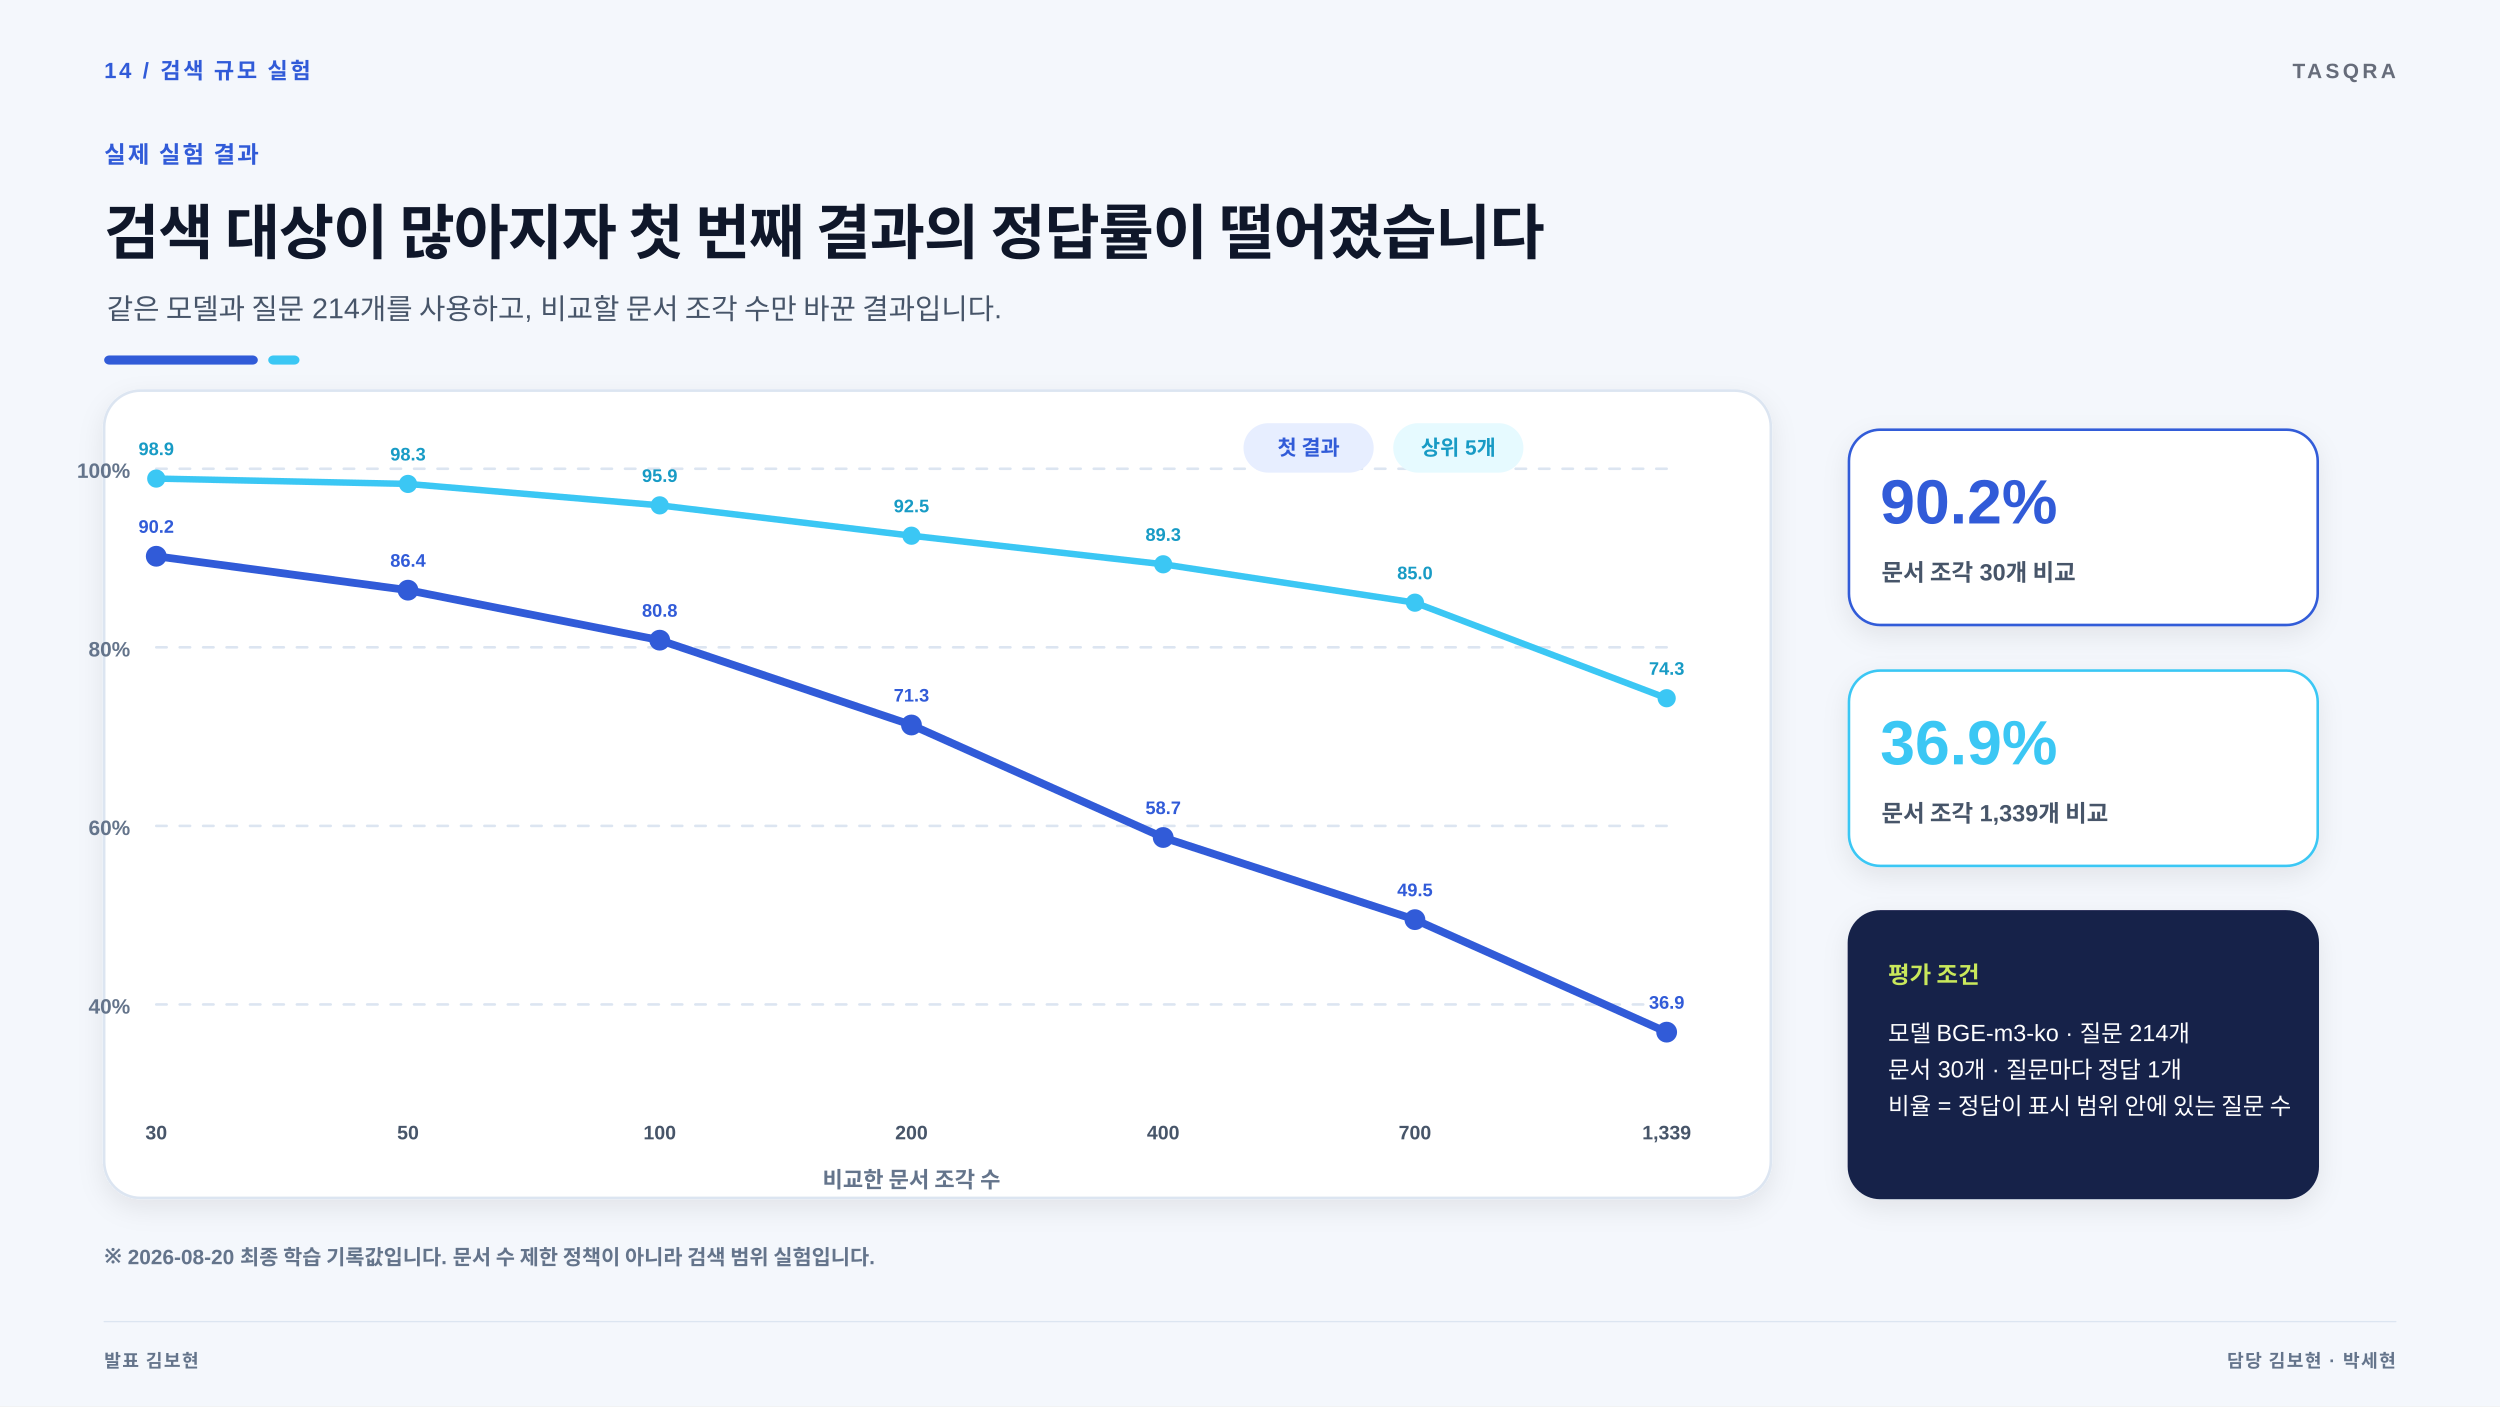
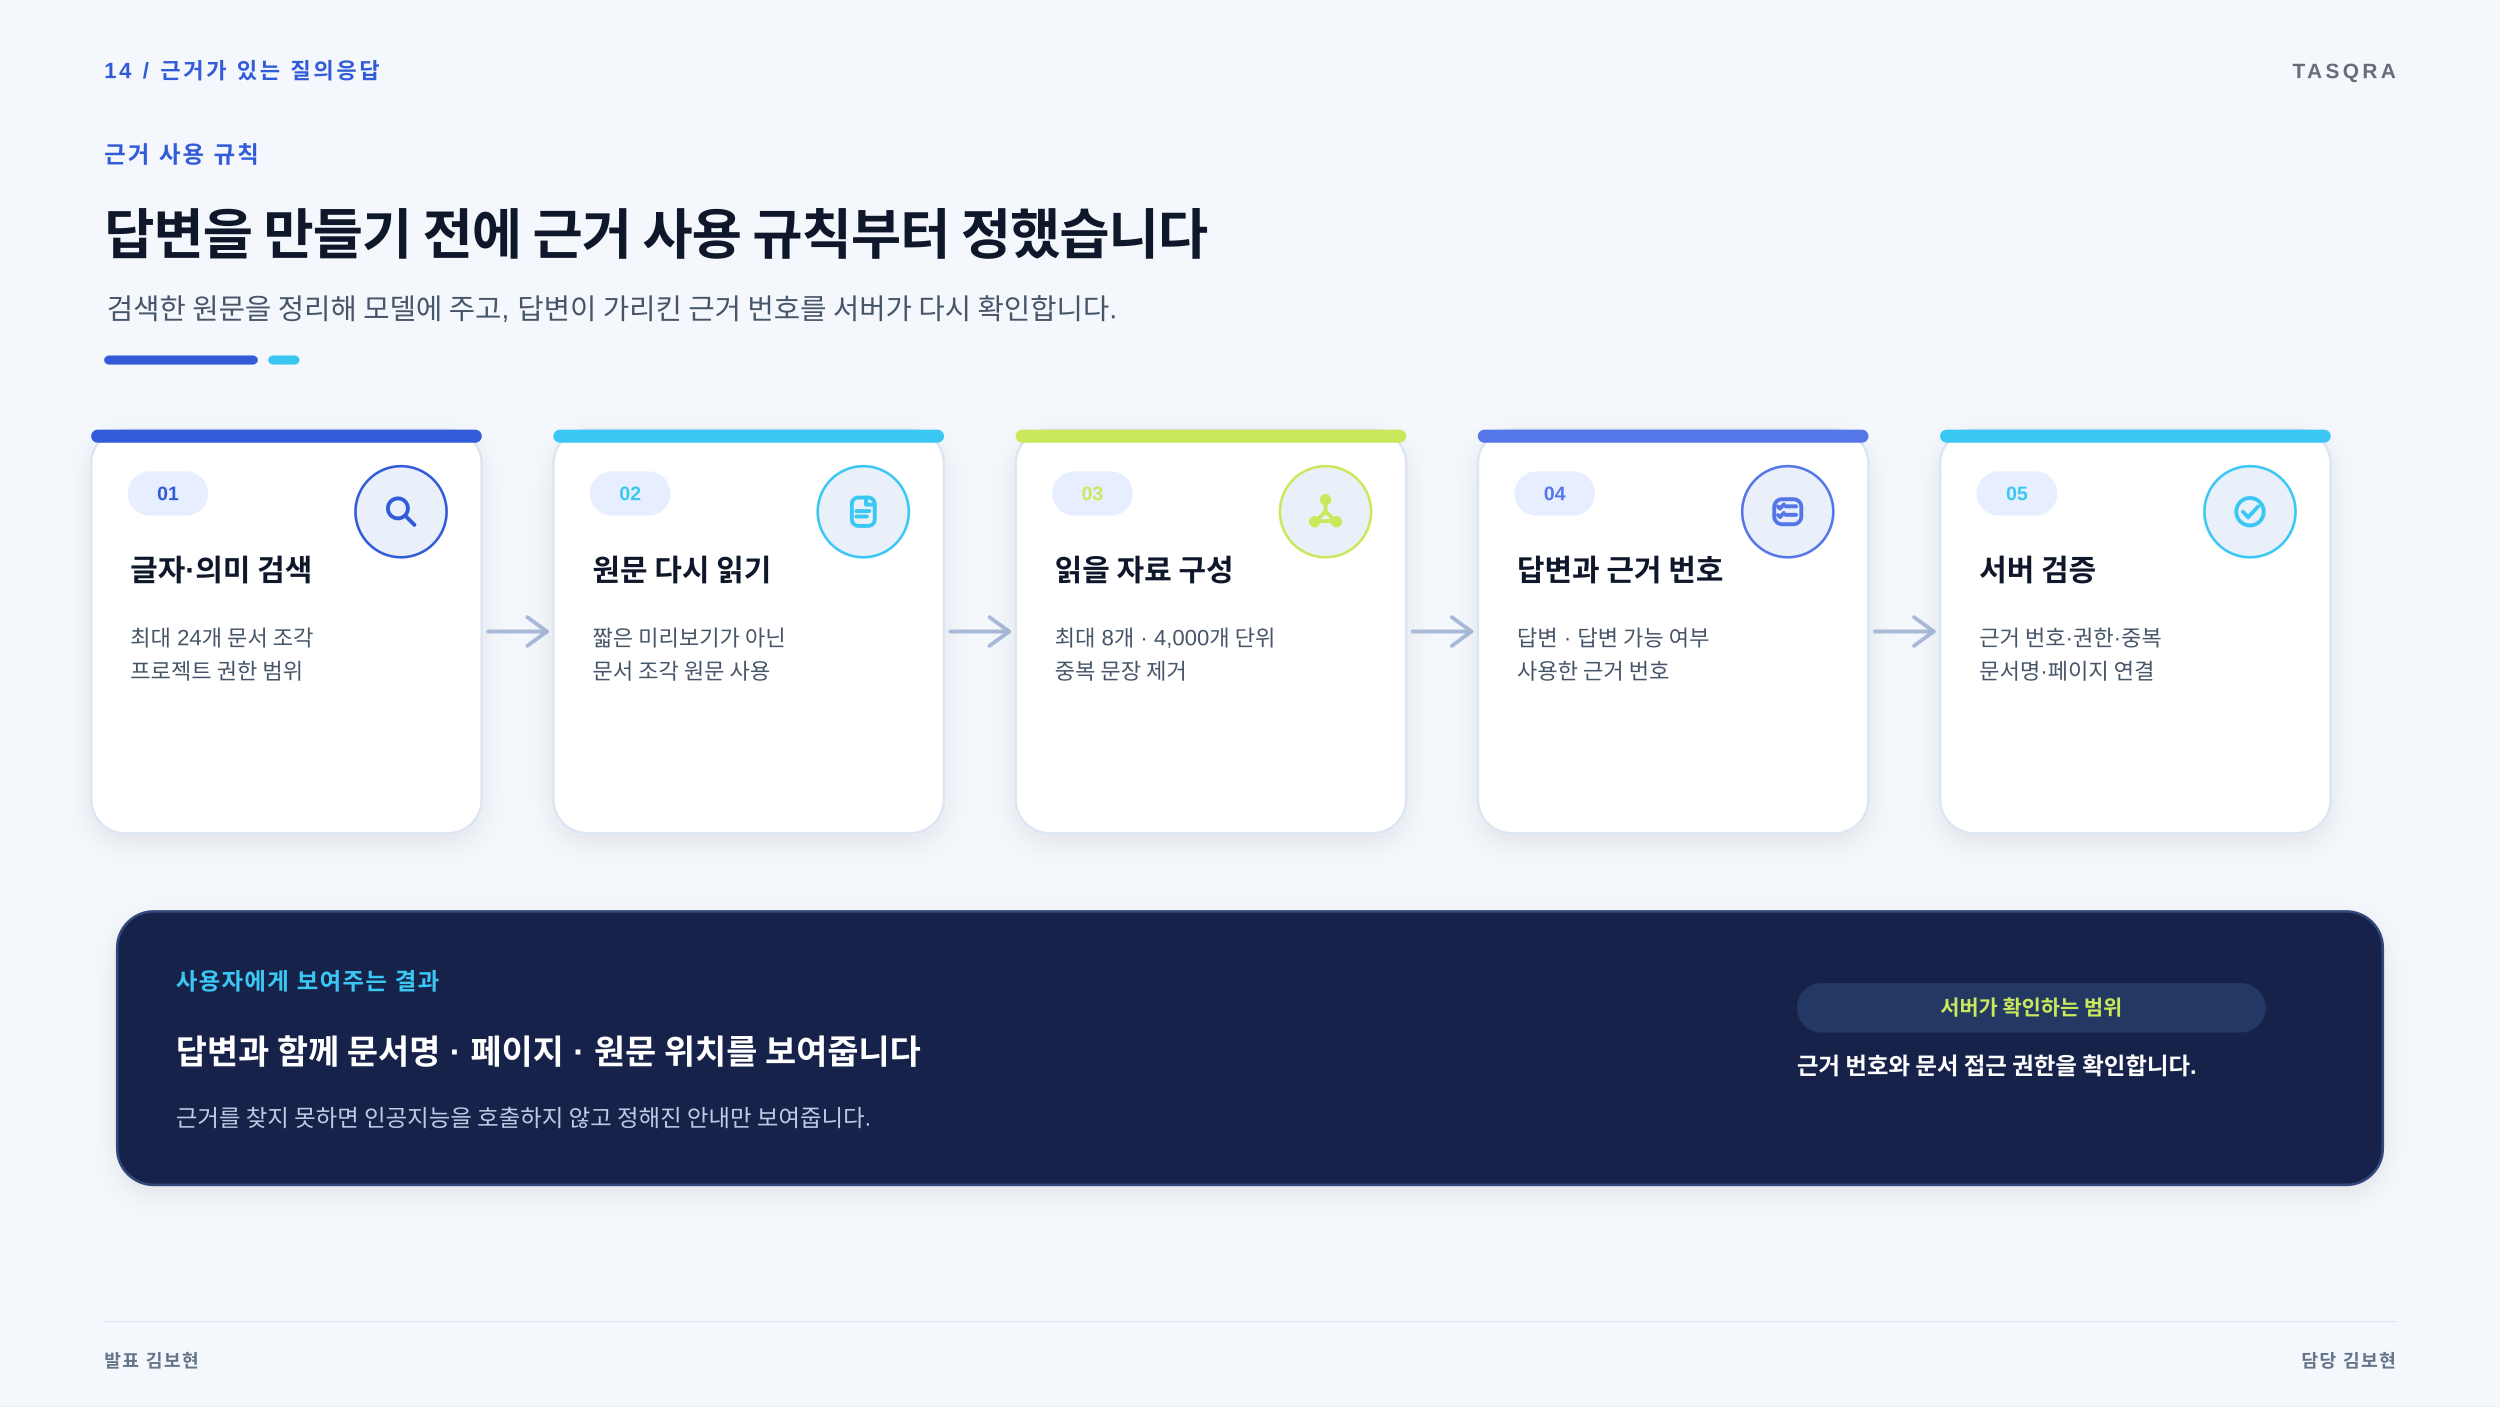
<svg xmlns="http://www.w3.org/2000/svg" width="1920" height="1080" viewBox="0 0 1920 1080">
  <defs>
    <style>@font-face{font-family:NotoKR;src:url("../../포트폴리오/NotoSansKR.ttf") format("truetype");} text{font-family:NotoKR,Arial,sans-serif;}</style>
    <filter id="shadow" x="-20%" y="-20%" width="140%" height="140%">
      <feDropShadow dx="0" dy="12" stdDeviation="16" flood-color="#0E162F" flood-opacity="0.11" />
    </filter>
    <filter id="softShadow" x="-20%" y="-20%" width="140%" height="140%">
      <feDropShadow dx="0" dy="7" stdDeviation="10" flood-color="#0E162F" flood-opacity="0.08" />
    </filter>
  </defs>
  <rect x="0" y="0" width="1920" height="1080" rx="0" fill="#F4F7FC" stroke="none" stroke-width="0" opacity="1" />
-   <text x="80" y="60" font-family="NotoKR, Arial, sans-serif" font-size="17" font-weight="800" font-style="normal" fill="#315BD8" text-anchor="start" letter-spacing="2" opacity="1">14  /  검색 규모 실험</text>
+   <text x="80" y="60" font-family="NotoKR, Arial, sans-serif" font-size="17" font-weight="800" font-style="normal" fill="#315BD8" text-anchor="start" letter-spacing="2" opacity="1">14  /  근거가 있는 질의응답</text>
  <text x="1840" y="60" font-family="NotoKR, Arial, sans-serif" font-size="16" font-weight="800" font-style="normal" fill="#0F172A" text-anchor="end" letter-spacing="2.6" opacity="0.62">TASQRA</text>
  <line x1="80" y1="1015" x2="1840" y2="1015" stroke="#DCE5F1" stroke-width="1" stroke-linecap="round" opacity="1" />
  <text x="80" y="1050" font-family="NotoKR, Arial, sans-serif" font-size="14" font-weight="700" font-style="normal" fill="#64748B" text-anchor="start" letter-spacing="1" opacity="1">발표  김보현</text>
-   <text x="1840" y="1050" font-family="NotoKR, Arial, sans-serif" font-size="14" font-weight="700" font-style="normal" fill="#64748B" text-anchor="end" letter-spacing="1" opacity="1">담당  김보현 · 박세현</text>
-   <text x="80" y="125" font-family="NotoKR, Arial, sans-serif" font-size="18" font-weight="800" font-style="normal" fill="#315BD8" text-anchor="start" letter-spacing="1.6" opacity="1">실제 실험 결과</text>
-   <text x="80" y="195" font-family="NotoKR, Arial, sans-serif" font-size="46" font-weight="800" font-style="normal" fill="#0F172A" text-anchor="start" letter-spacing="-0.8" opacity="1">검색 대상이 많아지자 첫 번째 결과의 정답률이 떨어졌습니다</text>
-   <text x="82" y="245" font-family="NotoKR, Arial, sans-serif" font-size="22" font-weight="500" font-style="normal" fill="#475569" text-anchor="start" letter-spacing="0" opacity="1">같은 모델과 질문 214개를 사용하고, 비교할 문서 조각 수만 바꾼 결과입니다.</text>
+   <text x="1840" y="1050" font-family="NotoKR, Arial, sans-serif" font-size="14" font-weight="700" font-style="normal" fill="#64748B" text-anchor="end" letter-spacing="1" opacity="1">담당  김보현</text>
+   <text x="80" y="125" font-family="NotoKR, Arial, sans-serif" font-size="18" font-weight="800" font-style="normal" fill="#315BD8" text-anchor="start" letter-spacing="1.6" opacity="1">근거 사용 규칙</text>
+   <text x="80" y="195" font-family="NotoKR, Arial, sans-serif" font-size="42" font-weight="800" font-style="normal" fill="#0F172A" text-anchor="start" letter-spacing="-0.8" opacity="1">답변을 만들기 전에 근거 사용 규칙부터 정했습니다</text>
+   <text x="82" y="245" font-family="NotoKR, Arial, sans-serif" font-size="22" font-weight="500" font-style="normal" fill="#475569" text-anchor="start" letter-spacing="0" opacity="1">검색한 원문을 정리해 모델에 주고, 답변이 가리킨 근거 번호를 서버가 다시 확인합니다.</text>
  <rect x="80" y="273" width="118" height="7" rx="4" fill="#315BD8" stroke="none" stroke-width="0" opacity="1" />
  <rect x="206" y="273" width="24" height="7" rx="4" fill="#3BC7F4" stroke="none" stroke-width="0" opacity="1" />
-   <rect x="80" y="300" width="1280" height="620" rx="28" fill="#FFFFFF" stroke="#DCE5F1" stroke-width="2" opacity="1" filter="url(#softShadow)" />
-   <line x1="120" y1="771.429" x2="1280" y2="771.429" stroke="#DCE5F1" stroke-width="2" stroke-linecap="round" opacity="1" stroke-dasharray="8 10" />
-   <text x="100" y="778.429" font-family="NotoKR, Arial, sans-serif" font-size="16" font-weight="600" font-style="normal" fill="#64748B" text-anchor="end" letter-spacing="0" opacity="1">40%</text>
-   <line x1="120" y1="634.286" x2="1280" y2="634.286" stroke="#DCE5F1" stroke-width="2" stroke-linecap="round" opacity="1" stroke-dasharray="8 10" />
-   <text x="100" y="641.286" font-family="NotoKR, Arial, sans-serif" font-size="16" font-weight="600" font-style="normal" fill="#64748B" text-anchor="end" letter-spacing="0" opacity="1">60%</text>
-   <line x1="120" y1="497.143" x2="1280" y2="497.143" stroke="#DCE5F1" stroke-width="2" stroke-linecap="round" opacity="1" stroke-dasharray="8 10" />
-   <text x="100" y="504.143" font-family="NotoKR, Arial, sans-serif" font-size="16" font-weight="600" font-style="normal" fill="#64748B" text-anchor="end" letter-spacing="0" opacity="1">80%</text>
-   <line x1="120" y1="360.0" x2="1280" y2="360.0" stroke="#DCE5F1" stroke-width="2" stroke-linecap="round" opacity="1" stroke-dasharray="8 10" />
-   <text x="100" y="367.0" font-family="NotoKR, Arial, sans-serif" font-size="16" font-weight="600" font-style="normal" fill="#64748B" text-anchor="end" letter-spacing="0" opacity="1">100%</text>
-   <polyline points="120.0,427.2 313.333,453.257 506.667,491.657 700.0,556.8 893.333,643.2 1086.667,706.286 1280.0,792.686" fill="none" stroke="#315BD8" stroke-width="6" stroke-linecap="round" stroke-linejoin="round" opacity="1" />
-   <polyline points="120.0,367.543 313.333,371.657 506.667,388.114 700.0,411.429 893.333,433.371 1086.667,462.857 1280.0,536.229" fill="none" stroke="#3BC7F4" stroke-width="5" stroke-linecap="round" stroke-linejoin="round" opacity="1" />
-   <circle cx="120.0" cy="427.2" r="8" fill="#315BD8" stroke="none" stroke-width="0" opacity="1" />
-   <text x="120.0" y="409.2" font-family="NotoKR, Arial, sans-serif" font-size="14" font-weight="800" font-style="normal" fill="#315BD8" text-anchor="middle" letter-spacing="0" opacity="1">90.2</text>
-   <circle cx="313.333" cy="453.257" r="8" fill="#315BD8" stroke="none" stroke-width="0" opacity="1" />
-   <text x="313.333" y="435.257" font-family="NotoKR, Arial, sans-serif" font-size="14" font-weight="800" font-style="normal" fill="#315BD8" text-anchor="middle" letter-spacing="0" opacity="1">86.4</text>
-   <circle cx="506.667" cy="491.657" r="8" fill="#315BD8" stroke="none" stroke-width="0" opacity="1" />
-   <text x="506.667" y="473.657" font-family="NotoKR, Arial, sans-serif" font-size="14" font-weight="800" font-style="normal" fill="#315BD8" text-anchor="middle" letter-spacing="0" opacity="1">80.8</text>
-   <circle cx="700.0" cy="556.8" r="8" fill="#315BD8" stroke="none" stroke-width="0" opacity="1" />
-   <text x="700.0" y="538.8" font-family="NotoKR, Arial, sans-serif" font-size="14" font-weight="800" font-style="normal" fill="#315BD8" text-anchor="middle" letter-spacing="0" opacity="1">71.3</text>
-   <circle cx="893.333" cy="643.2" r="8" fill="#315BD8" stroke="none" stroke-width="0" opacity="1" />
-   <text x="893.333" y="625.2" font-family="NotoKR, Arial, sans-serif" font-size="14" font-weight="800" font-style="normal" fill="#315BD8" text-anchor="middle" letter-spacing="0" opacity="1">58.7</text>
-   <circle cx="1086.667" cy="706.286" r="8" fill="#315BD8" stroke="none" stroke-width="0" opacity="1" />
-   <text x="1086.667" y="688.286" font-family="NotoKR, Arial, sans-serif" font-size="14" font-weight="800" font-style="normal" fill="#315BD8" text-anchor="middle" letter-spacing="0" opacity="1">49.5</text>
-   <circle cx="1280.0" cy="792.686" r="8" fill="#315BD8" stroke="none" stroke-width="0" opacity="1" />
-   <text x="1280.0" y="774.686" font-family="NotoKR, Arial, sans-serif" font-size="14" font-weight="800" font-style="normal" fill="#315BD8" text-anchor="middle" letter-spacing="0" opacity="1">36.9</text>
-   <circle cx="120.0" cy="367.543" r="7" fill="#3BC7F4" stroke="none" stroke-width="0" opacity="1" />
-   <text x="120.0" y="349.543" font-family="NotoKR, Arial, sans-serif" font-size="14" font-weight="800" font-style="normal" fill="#189BC5" text-anchor="middle" letter-spacing="0" opacity="1">98.9</text>
-   <circle cx="313.333" cy="371.657" r="7" fill="#3BC7F4" stroke="none" stroke-width="0" opacity="1" />
-   <text x="313.333" y="353.657" font-family="NotoKR, Arial, sans-serif" font-size="14" font-weight="800" font-style="normal" fill="#189BC5" text-anchor="middle" letter-spacing="0" opacity="1">98.3</text>
-   <circle cx="506.667" cy="388.114" r="7" fill="#3BC7F4" stroke="none" stroke-width="0" opacity="1" />
-   <text x="506.667" y="370.114" font-family="NotoKR, Arial, sans-serif" font-size="14" font-weight="800" font-style="normal" fill="#189BC5" text-anchor="middle" letter-spacing="0" opacity="1">95.9</text>
-   <circle cx="700.0" cy="411.429" r="7" fill="#3BC7F4" stroke="none" stroke-width="0" opacity="1" />
-   <text x="700.0" y="393.429" font-family="NotoKR, Arial, sans-serif" font-size="14" font-weight="800" font-style="normal" fill="#189BC5" text-anchor="middle" letter-spacing="0" opacity="1">92.5</text>
-   <circle cx="893.333" cy="433.371" r="7" fill="#3BC7F4" stroke="none" stroke-width="0" opacity="1" />
-   <text x="893.333" y="415.371" font-family="NotoKR, Arial, sans-serif" font-size="14" font-weight="800" font-style="normal" fill="#189BC5" text-anchor="middle" letter-spacing="0" opacity="1">89.3</text>
-   <circle cx="1086.667" cy="462.857" r="7" fill="#3BC7F4" stroke="none" stroke-width="0" opacity="1" />
-   <text x="1086.667" y="444.857" font-family="NotoKR, Arial, sans-serif" font-size="14" font-weight="800" font-style="normal" fill="#189BC5" text-anchor="middle" letter-spacing="0" opacity="1">85.0</text>
-   <circle cx="1280.0" cy="536.229" r="7" fill="#3BC7F4" stroke="none" stroke-width="0" opacity="1" />
-   <text x="1280.0" y="518.229" font-family="NotoKR, Arial, sans-serif" font-size="14" font-weight="800" font-style="normal" fill="#189BC5" text-anchor="middle" letter-spacing="0" opacity="1">74.3</text>
-   <text x="120.0" y="875" font-family="NotoKR, Arial, sans-serif" font-size="15" font-weight="600" font-style="normal" fill="#475569" text-anchor="middle" letter-spacing="0" opacity="1">30</text>
-   <text x="313.333" y="875" font-family="NotoKR, Arial, sans-serif" font-size="15" font-weight="600" font-style="normal" fill="#475569" text-anchor="middle" letter-spacing="0" opacity="1">50</text>
-   <text x="506.667" y="875" font-family="NotoKR, Arial, sans-serif" font-size="15" font-weight="600" font-style="normal" fill="#475569" text-anchor="middle" letter-spacing="0" opacity="1">100</text>
-   <text x="700.0" y="875" font-family="NotoKR, Arial, sans-serif" font-size="15" font-weight="600" font-style="normal" fill="#475569" text-anchor="middle" letter-spacing="0" opacity="1">200</text>
-   <text x="893.333" y="875" font-family="NotoKR, Arial, sans-serif" font-size="15" font-weight="600" font-style="normal" fill="#475569" text-anchor="middle" letter-spacing="0" opacity="1">400</text>
-   <text x="1086.667" y="875" font-family="NotoKR, Arial, sans-serif" font-size="15" font-weight="600" font-style="normal" fill="#475569" text-anchor="middle" letter-spacing="0" opacity="1">700</text>
-   <text x="1280.0" y="875" font-family="NotoKR, Arial, sans-serif" font-size="15" font-weight="600" font-style="normal" fill="#475569" text-anchor="middle" letter-spacing="0" opacity="1">1,339</text>
-   <text x="700.0" y="912" font-family="NotoKR, Arial, sans-serif" font-size="17" font-weight="700" font-style="normal" fill="#64748B" text-anchor="middle" letter-spacing="0" opacity="1">비교한 문서 조각 수</text>
-   <rect x="955" y="325" width="100" height="38" rx="19.0" fill="#E7EEFF" stroke="none" stroke-width="0" opacity="1" />
-   <text x="1005.0" y="349.44" font-family="NotoKR, Arial, sans-serif" font-size="16" font-weight="700" font-style="normal" fill="#315BD8" text-anchor="middle" letter-spacing="0" opacity="1">첫 결과</text>
-   <rect x="1070" y="325" width="100" height="38" rx="19.0" fill="#E6FAFF" stroke="none" stroke-width="0" opacity="1" />
-   <text x="1120.0" y="349.44" font-family="NotoKR, Arial, sans-serif" font-size="16" font-weight="700" font-style="normal" fill="#189BC5" text-anchor="middle" letter-spacing="0" opacity="1">상위 5개</text>
-   <rect x="1420" y="330" width="360" height="150" rx="24" fill="#FFFFFF" stroke="#315BD8" stroke-width="2" opacity="1" filter="url(#softShadow)" />
-   <text x="1444" y="402" font-family="NotoKR, Arial, sans-serif" font-size="48" font-weight="800" font-style="normal" fill="#315BD8" text-anchor="start" letter-spacing="0" opacity="1">90.2%</text>
-   <text x="1445" y="446" font-family="NotoKR, Arial, sans-serif" font-size="18" font-weight="600" font-style="normal" fill="#475569" text-anchor="start" letter-spacing="0" opacity="1">문서 조각 30개 비교</text>
-   <rect x="1420" y="515" width="360" height="150" rx="24" fill="#FFFFFF" stroke="#3BC7F4" stroke-width="2" opacity="1" filter="url(#softShadow)" />
-   <text x="1444" y="587" font-family="NotoKR, Arial, sans-serif" font-size="48" font-weight="800" font-style="normal" fill="#3BC7F4" text-anchor="start" letter-spacing="0" opacity="1">36.9%</text>
-   <text x="1445" y="631" font-family="NotoKR, Arial, sans-serif" font-size="18" font-weight="600" font-style="normal" fill="#475569" text-anchor="start" letter-spacing="0" opacity="1">문서 조각 1,339개 비교</text>
-   <rect x="1420" y="700" width="360" height="220" rx="24" fill="#16234A" stroke="#16234A" stroke-width="2" opacity="1" filter="url(#softShadow)" />
-   <text x="1450" y="755" font-family="NotoKR, Arial, sans-serif" font-size="18" font-weight="800" font-style="normal" fill="#C9E85B" text-anchor="start" letter-spacing="0" opacity="1">평가 조건</text>
-   <text x="1450" y="800" font-family="NotoKR, Arial, sans-serif" font-size="18" font-weight="500" fill="#FFFFFF" text-anchor="start">
-     <tspan x="1450" dy="0">모델 BGE-m3-ko · 질문 214개</tspan>
-     <tspan x="1450" dy="27.9">문서 30개 · 질문마다 정답 1개</tspan>
-     <tspan x="1450" dy="27.9">비율 = 정답이 표시 범위 안에 있는 질문 수</tspan>
+   <rect x="70" y="330" width="300" height="310" rx="26" fill="#FFFFFF" stroke="#DCE5F1" stroke-width="2" opacity="1" filter="url(#softShadow)" />
+   <rect x="70" y="330" width="300" height="10" rx="5" fill="#315BD8" stroke="none" stroke-width="0" opacity="1" />
+   <rect x="98" y="362" width="62" height="34" rx="17.0" fill="#E7EEFF" stroke="none" stroke-width="0" opacity="1" />
+   <text x="129.0" y="384.1" font-family="NotoKR, Arial, sans-serif" font-size="15" font-weight="700" font-style="normal" fill="#315BD8" text-anchor="middle" letter-spacing="0" opacity="1">01</text>
+   <circle cx="308" cy="393" r="35" fill="#EAF0FA" stroke="#315BD8" stroke-width="2" opacity="1" />
+   <g fill="none" stroke="#315BD8" stroke-width="3" stroke-linecap="round">
+     <circle cx="305.6" cy="390.44" r="7.68" />
+     <line x1="311.2" y1="396.04" x2="318.24" y2="403.08" />
+   </g>
+   <text x="100" y="446" font-family="NotoKR, Arial, sans-serif" font-size="23" font-weight="800" font-style="normal" fill="#0F172A" text-anchor="start" letter-spacing="0" opacity="1">글자·의미 검색</text>
+   <text x="100" y="496" font-family="NotoKR, Arial, sans-serif" font-size="17" font-weight="500" fill="#475569" text-anchor="start">
+     <tspan x="100" dy="0">최대 24개 문서 조각</tspan>
+     <tspan x="100" dy="25.5">프로젝트 권한 범위</tspan>
  </text>
-   <text x="80" y="970" font-family="NotoKR, Arial, sans-serif" font-size="16" font-weight="600" font-style="normal" fill="#64748B" text-anchor="start" letter-spacing="0" opacity="1">※ 2026-08-20 최종 학습 기록값입니다. 문서 수 제한 정책이 아니라 검색 범위 실험입니다.</text>
+   <line x1="375" y1="485" x2="420" y2="485" stroke="#A9BAD9" stroke-width="3" stroke-linecap="round" opacity="1" />
+   <path d="M 405 474 L 420 485 L 405 496" fill="none" stroke="#A9BAD9" stroke-width="3" stroke-linecap="round" stroke-linejoin="round" />
+   <rect x="425" y="330" width="300" height="310" rx="26" fill="#FFFFFF" stroke="#DCE5F1" stroke-width="2" opacity="1" filter="url(#softShadow)" />
+   <rect x="425" y="330" width="300" height="10" rx="5" fill="#3BC7F4" stroke="none" stroke-width="0" opacity="1" />
+   <rect x="453" y="362" width="62" height="34" rx="17.0" fill="#E7EEFF" stroke="none" stroke-width="0" opacity="1" />
+   <text x="484.0" y="384.1" font-family="NotoKR, Arial, sans-serif" font-size="15" font-weight="700" font-style="normal" fill="#3BC7F4" text-anchor="middle" letter-spacing="0" opacity="1">02</text>
+   <circle cx="663" cy="393" r="35" fill="#EAF0FA" stroke="#3BC7F4" stroke-width="2" opacity="1" />
+   <g fill="none" stroke="#3BC7F4" stroke-width="3" stroke-linecap="round" stroke-linejoin="round">
+     <rect x="654.2" y="382.12" width="17.6" height="21.76" rx="5" />
+     <path d="M 665.08 382.12 v 5.44 h 6.72" />
+     <line x1="657.72" y1="392.52" x2="667.64" y2="392.52" />
+     <line x1="657.72" y1="396.68" x2="665.72" y2="396.68" />
+   </g>
+   <text x="455" y="446" font-family="NotoKR, Arial, sans-serif" font-size="23" font-weight="800" font-style="normal" fill="#0F172A" text-anchor="start" letter-spacing="0" opacity="1">원문 다시 읽기</text>
+   <text x="455" y="496" font-family="NotoKR, Arial, sans-serif" font-size="17" font-weight="500" fill="#475569" text-anchor="start">
+     <tspan x="455" dy="0">짧은 미리보기가 아닌</tspan>
+     <tspan x="455" dy="25.5">문서 조각 원문 사용</tspan>
+   </text>
+   <line x1="730" y1="485" x2="775" y2="485" stroke="#A9BAD9" stroke-width="3" stroke-linecap="round" opacity="1" />
+   <path d="M 760 474 L 775 485 L 760 496" fill="none" stroke="#A9BAD9" stroke-width="3" stroke-linecap="round" stroke-linejoin="round" />
+   <rect x="780" y="330" width="300" height="310" rx="26" fill="#FFFFFF" stroke="#DCE5F1" stroke-width="2" opacity="1" filter="url(#softShadow)" />
+   <rect x="780" y="330" width="300" height="10" rx="5" fill="#C9E85B" stroke="none" stroke-width="0" opacity="1" />
+   <rect x="808" y="362" width="62" height="34" rx="17.0" fill="#E7EEFF" stroke="none" stroke-width="0" opacity="1" />
+   <text x="839.0" y="384.1" font-family="NotoKR, Arial, sans-serif" font-size="15" font-weight="700" font-style="normal" fill="#C9E85B" text-anchor="middle" letter-spacing="0" opacity="1">03</text>
+   <circle cx="1018" cy="393" r="35" fill="#EAF0FA" stroke="#C9E85B" stroke-width="2" opacity="1" />
+   <g fill="none" stroke="#C9E85B" stroke-width="3" stroke-linecap="round">
+     <line x1="1018" y1="384.68" x2="1018" y2="393" />
+     <line x1="1010.32" y1="400.2" x2="1025.68" y2="400.2" />
+     <line x1="1010.32" y1="400.2" x2="1018" y2="393" />
+     <line x1="1025.68" y1="400.2" x2="1018" y2="393" />
+     <circle cx="1018" cy="383.72" r="2.88" fill="#C9E85B" />
+     <circle cx="1009.68" cy="400.68" r="2.88" fill="#C9E85B" />
+     <circle cx="1026.32" cy="400.68" r="2.88" fill="#C9E85B" />
+   </g>
+   <text x="810" y="446" font-family="NotoKR, Arial, sans-serif" font-size="23" font-weight="800" font-style="normal" fill="#0F172A" text-anchor="start" letter-spacing="0" opacity="1">읽을 자료 구성</text>
+   <text x="810" y="496" font-family="NotoKR, Arial, sans-serif" font-size="17" font-weight="500" fill="#475569" text-anchor="start">
+     <tspan x="810" dy="0">최대 8개 · 4,000개 단위</tspan>
+     <tspan x="810" dy="25.5">중복 문장 제거</tspan>
+   </text>
+   <line x1="1085" y1="485" x2="1130" y2="485" stroke="#A9BAD9" stroke-width="3" stroke-linecap="round" opacity="1" />
+   <path d="M 1115 474 L 1130 485 L 1115 496" fill="none" stroke="#A9BAD9" stroke-width="3" stroke-linecap="round" stroke-linejoin="round" />
+   <rect x="1135" y="330" width="300" height="310" rx="26" fill="#FFFFFF" stroke="#DCE5F1" stroke-width="2" opacity="1" filter="url(#softShadow)" />
+   <rect x="1135" y="330" width="300" height="10" rx="5" fill="#5576E8" stroke="none" stroke-width="0" opacity="1" />
+   <rect x="1163" y="362" width="62" height="34" rx="17.0" fill="#E7EEFF" stroke="none" stroke-width="0" opacity="1" />
+   <text x="1194.0" y="384.1" font-family="NotoKR, Arial, sans-serif" font-size="15" font-weight="700" font-style="normal" fill="#5576E8" text-anchor="middle" letter-spacing="0" opacity="1">04</text>
+   <circle cx="1373" cy="393" r="35" fill="#EAF0FA" stroke="#5576E8" stroke-width="2" opacity="1" />
+   <g fill="none" stroke="#5576E8" stroke-width="3" stroke-linecap="round" stroke-linejoin="round">
+     <rect x="1362.6" y="383.4" width="20.8" height="19.2" rx="6" />
+     <path d="M 1365.48 389.0 l 1.6 1.6 l 2.88 -3.2" />
+     <line x1="1371.4" y1="388.84" x2="1379.4" y2="388.84" />
+     <path d="M 1365.48 395.56 l 1.6 1.6 l 2.88 -3.2" />
+     <line x1="1371.4" y1="395.4" x2="1379.4" y2="395.4" />
+   </g>
+   <text x="1165" y="446" font-family="NotoKR, Arial, sans-serif" font-size="23" font-weight="800" font-style="normal" fill="#0F172A" text-anchor="start" letter-spacing="0" opacity="1">답변과 근거 번호</text>
+   <text x="1165" y="496" font-family="NotoKR, Arial, sans-serif" font-size="17" font-weight="500" fill="#475569" text-anchor="start">
+     <tspan x="1165" dy="0">답변 · 답변 가능 여부</tspan>
+     <tspan x="1165" dy="25.5">사용한 근거 번호</tspan>
+   </text>
+   <line x1="1440" y1="485" x2="1485" y2="485" stroke="#A9BAD9" stroke-width="3" stroke-linecap="round" opacity="1" />
+   <path d="M 1470 474 L 1485 485 L 1470 496" fill="none" stroke="#A9BAD9" stroke-width="3" stroke-linecap="round" stroke-linejoin="round" />
+   <rect x="1490" y="330" width="300" height="310" rx="26" fill="#FFFFFF" stroke="#DCE5F1" stroke-width="2" opacity="1" filter="url(#softShadow)" />
+   <rect x="1490" y="330" width="300" height="10" rx="5" fill="#3BC7F4" stroke="none" stroke-width="0" opacity="1" />
+   <rect x="1518" y="362" width="62" height="34" rx="17.0" fill="#E7EEFF" stroke="none" stroke-width="0" opacity="1" />
+   <text x="1549.0" y="384.1" font-family="NotoKR, Arial, sans-serif" font-size="15" font-weight="700" font-style="normal" fill="#3BC7F4" text-anchor="middle" letter-spacing="0" opacity="1">05</text>
+   <circle cx="1728" cy="393" r="35" fill="#EAF0FA" stroke="#3BC7F4" stroke-width="2" opacity="1" />
+   <g fill="none" stroke="#3BC7F4" stroke-width="3" stroke-linecap="round" stroke-linejoin="round">
+     <circle cx="1728" cy="393" r="10.56" />
+     <path d="M 1722.56 393 l 4.0 4.32 l 7.68 -8.32" />
+   </g>
+   <text x="1520" y="446" font-family="NotoKR, Arial, sans-serif" font-size="23" font-weight="800" font-style="normal" fill="#0F172A" text-anchor="start" letter-spacing="0" opacity="1">서버 검증</text>
+   <text x="1520" y="496" font-family="NotoKR, Arial, sans-serif" font-size="17" font-weight="500" fill="#475569" text-anchor="start">
+     <tspan x="1520" dy="0">근거 번호·권한·중복</tspan>
+     <tspan x="1520" dy="25.5">문서명·페이지 연결</tspan>
+   </text>
+   <rect x="90" y="700" width="1740" height="210" rx="28" fill="#16234A" stroke="#31477A" stroke-width="2" opacity="1" filter="url(#softShadow)" />
+   <text x="135" y="760" font-family="NotoKR, Arial, sans-serif" font-size="18" font-weight="800" font-style="normal" fill="#3BC7F4" text-anchor="start" letter-spacing="1.0" opacity="1">사용자에게 보여주는 결과</text>
+   <text x="135" y="817" font-family="NotoKR, Arial, sans-serif" font-size="26" font-weight="800" font-style="normal" fill="#FFFFFF" text-anchor="start" letter-spacing="0" opacity="1">답변과 함께 문서명 · 페이지 · 원문 위치를 보여줍니다</text>
+   <text x="135" y="865" font-family="NotoKR, Arial, sans-serif" font-size="18" font-weight="500" font-style="normal" fill="#BFCBE5" text-anchor="start" letter-spacing="0" opacity="1">근거를 찾지 못하면 인공지능을 호출하지 않고 정해진 안내만 보여줍니다.</text>
+   <rect x="1380" y="755" width="360" height="38" rx="19.0" fill="#243864" stroke="none" stroke-width="0" opacity="1" />
+   <text x="1560.0" y="779.44" font-family="NotoKR, Arial, sans-serif" font-size="16" font-weight="700" font-style="normal" fill="#C9E85B" text-anchor="middle" letter-spacing="0" opacity="1">서버가 확인하는 범위</text>
+   <text x="1380" y="825" font-family="NotoKR, Arial, sans-serif" font-size="18" font-weight="600" font-style="normal" fill="#FFFFFF" text-anchor="start" letter-spacing="0" opacity="1">근거 번호와 문서 접근 권한을 확인합니다.</text>
</svg>
